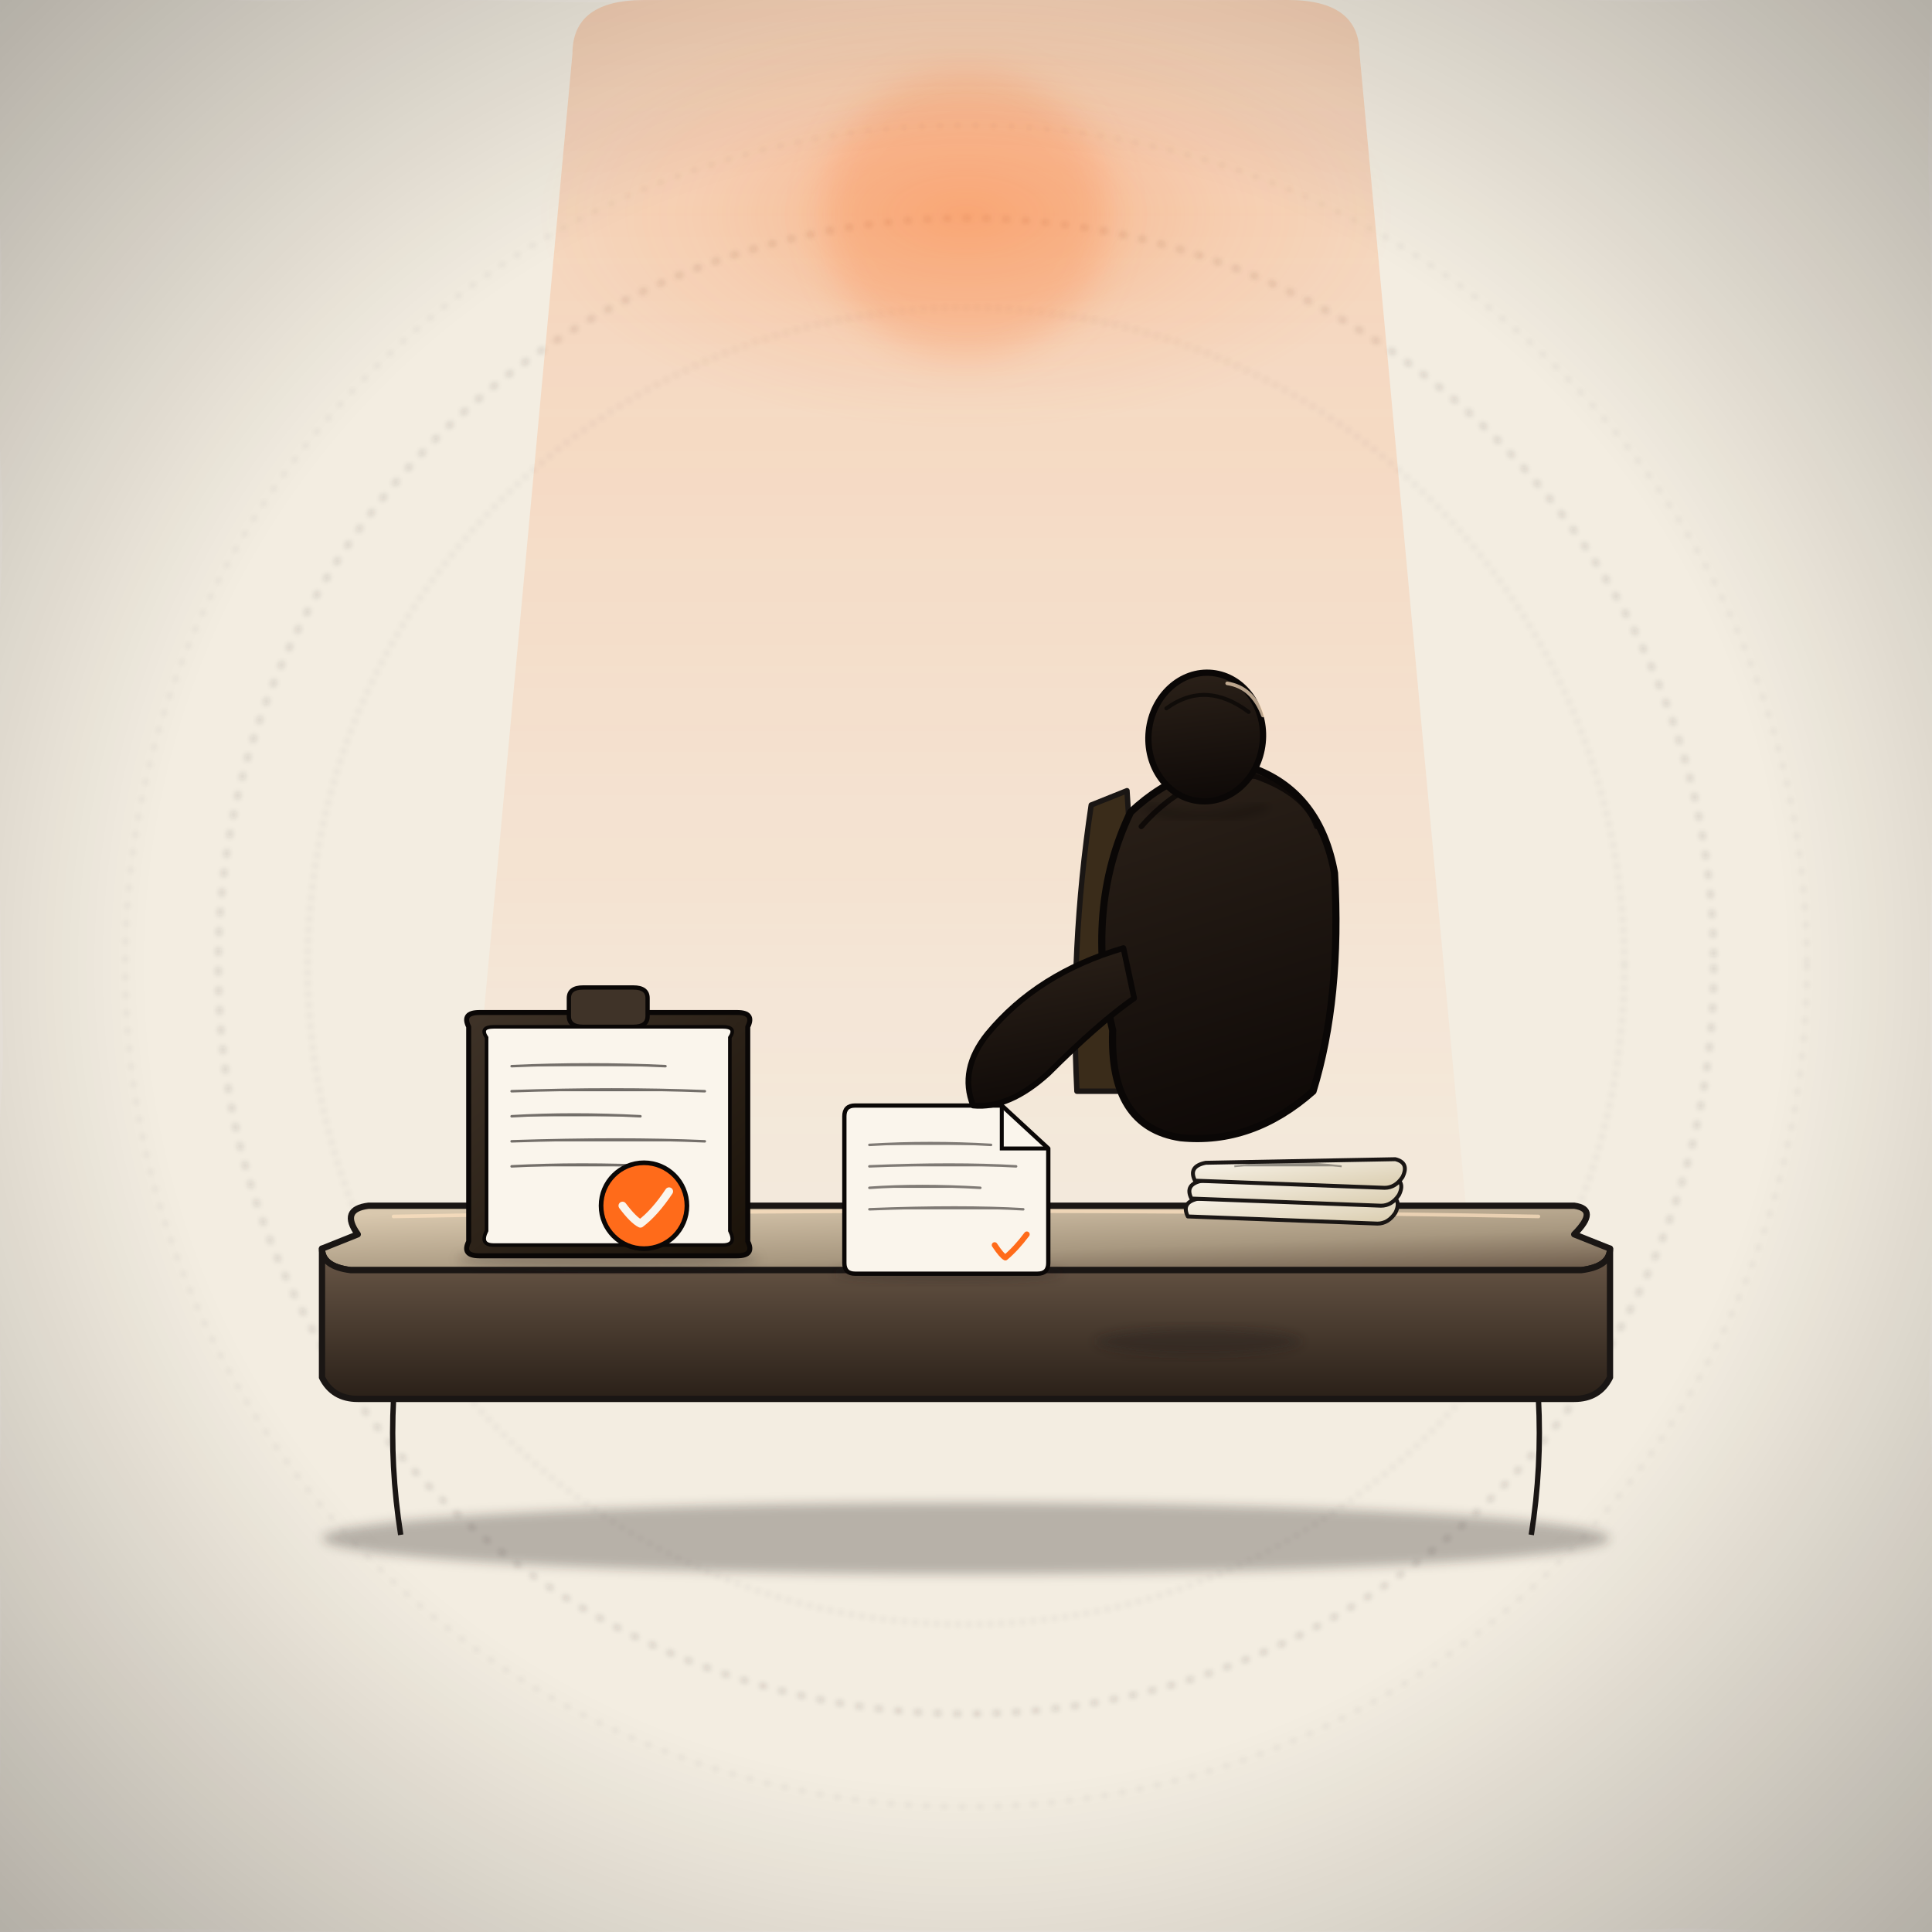
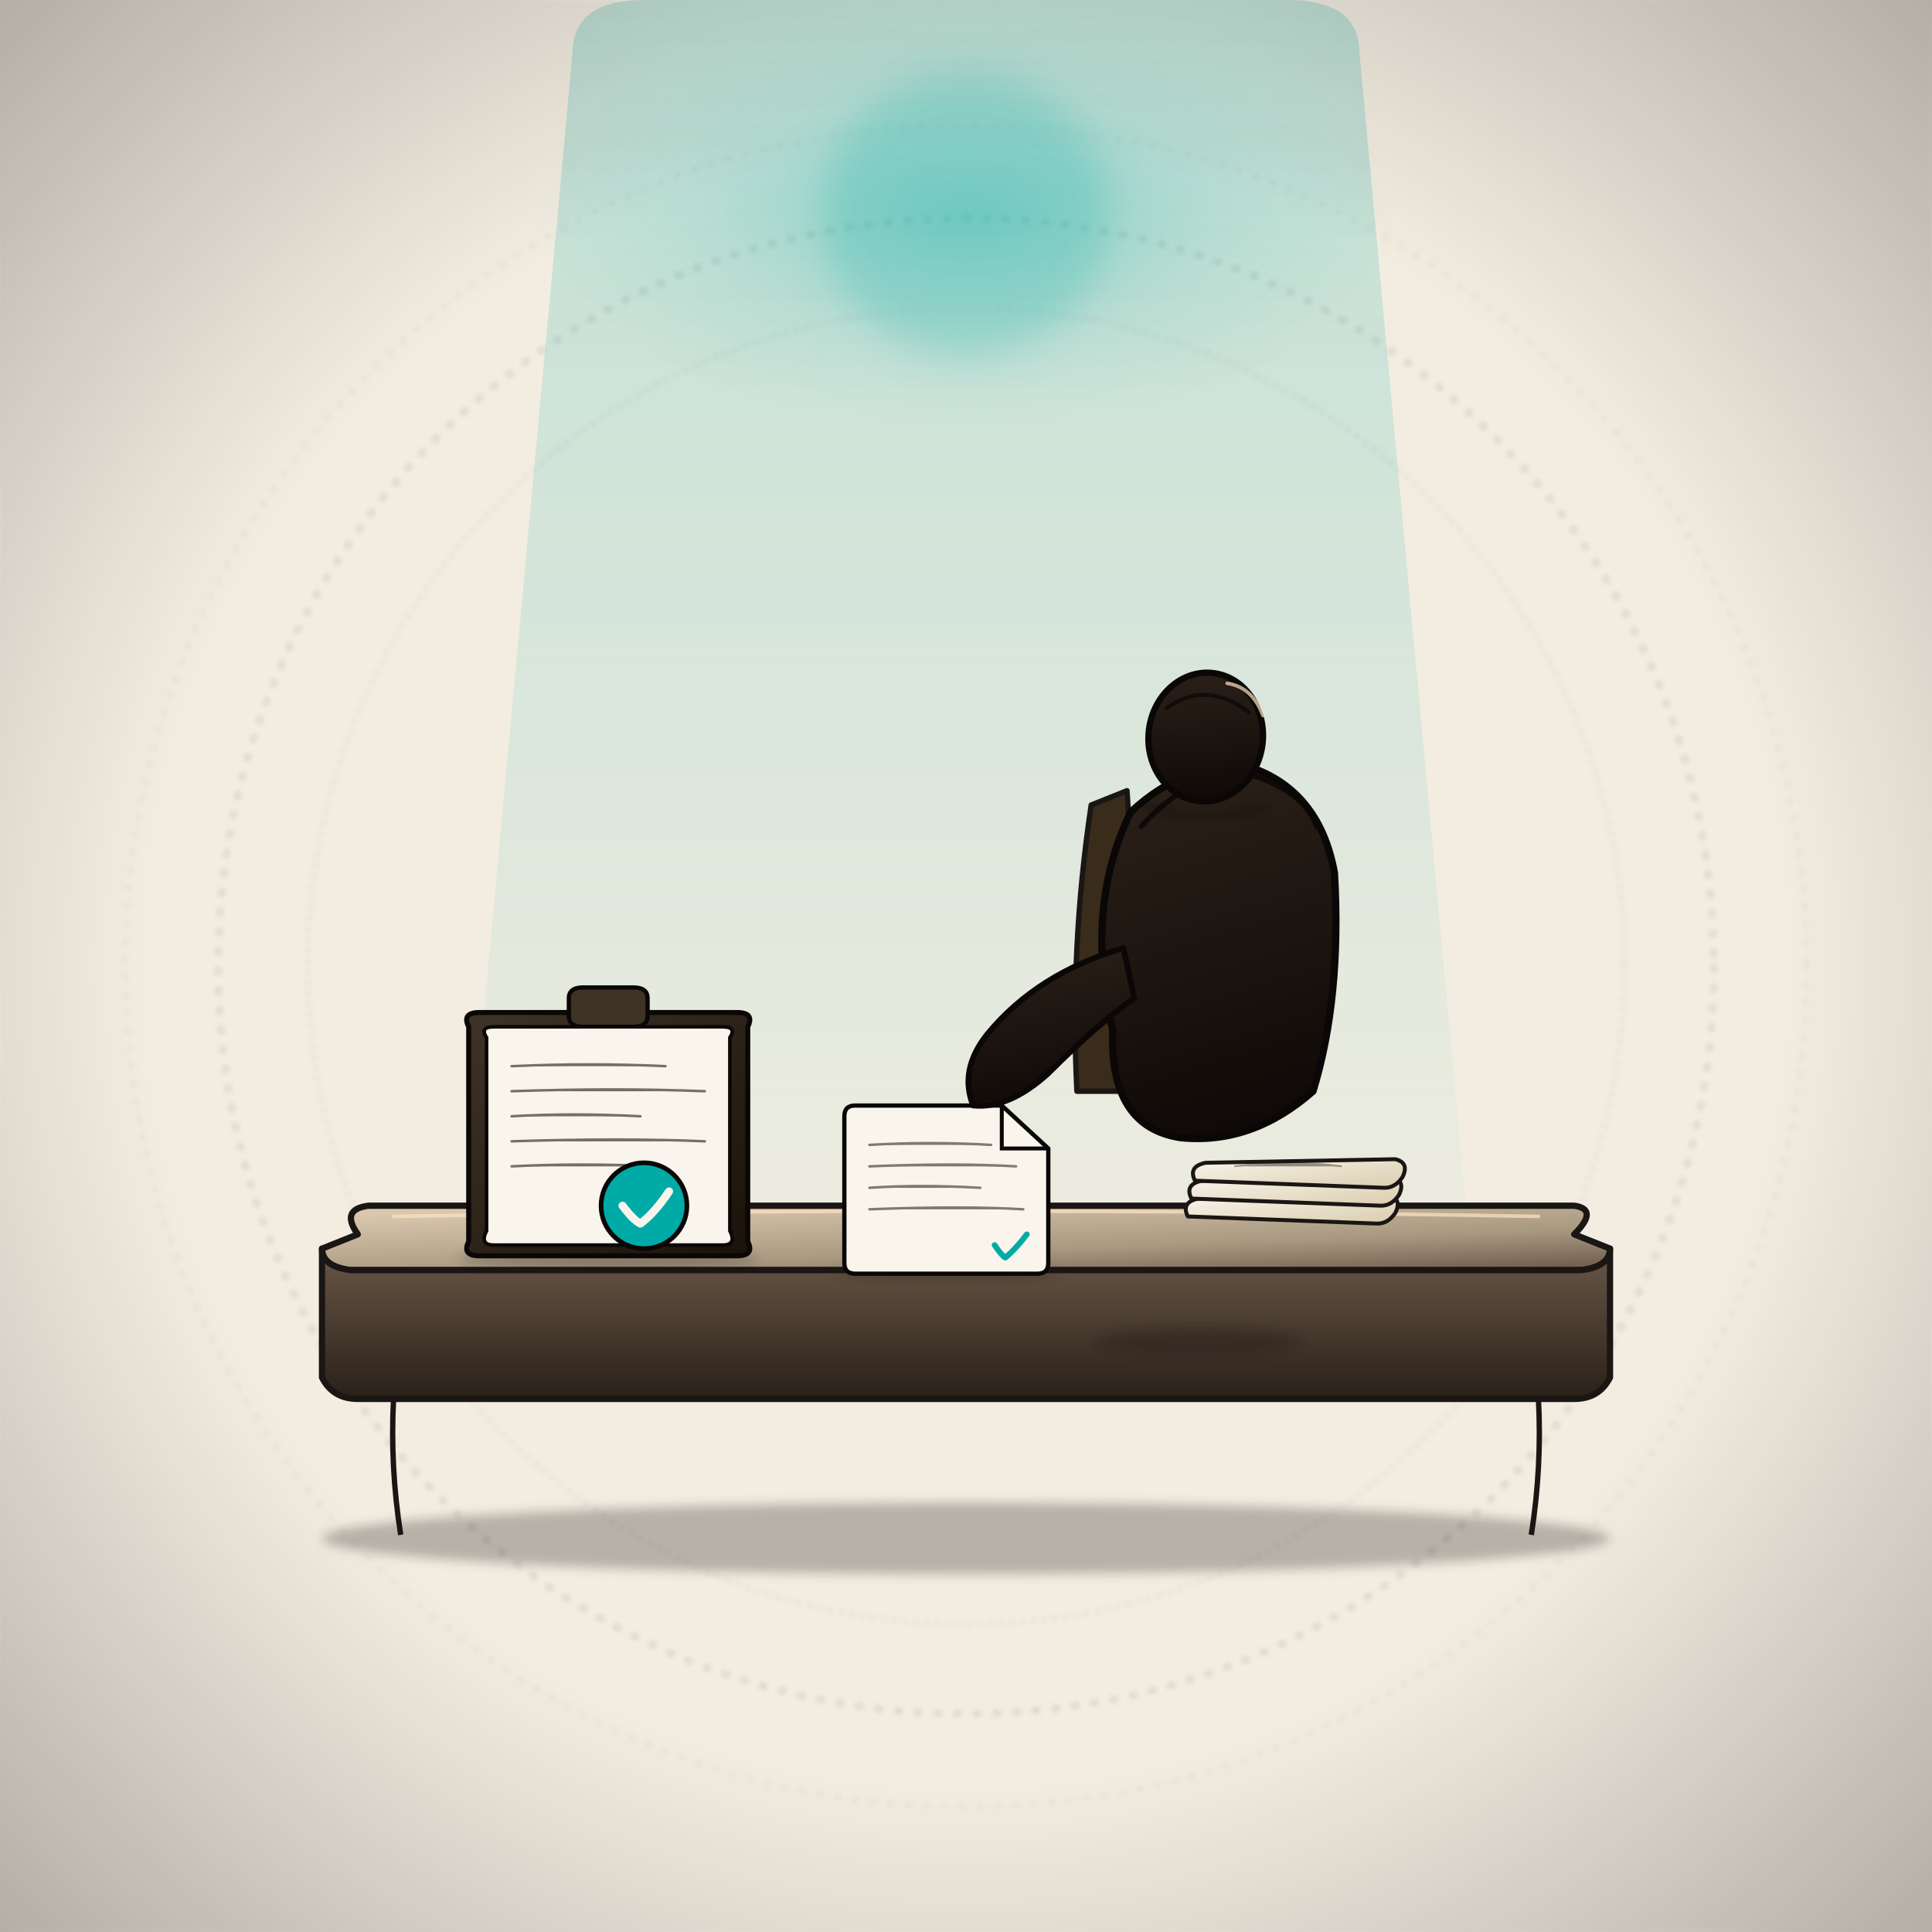
<svg xmlns="http://www.w3.org/2000/svg" viewBox="0 0 1080 1080" role="img" aria-label="Slide 16 — DVR Validator: same desk as slide 15 but now illuminated by orange glow from above, organized desk with orange checkmark clipboard and DVR compliant document, employee figure standing upright in S-curve line of action">
  <defs>
    <filter id="painterly16" x="-5%" y="-5%" width="110%" height="110%">
      <feTurbulence type="fractalNoise" baseFrequency="0.008" numOctaves="2" seed="16" />
      <feDisplacementMap in="SourceGraphic" scale="6" />
    </filter>
    <filter id="contactBlur16" x="-20%" y="-20%" width="140%" height="140%">
      <feGaussianBlur stdDeviation="3" />
    </filter>
    <filter id="hazeDVR" x="-10%" y="-10%" width="120%" height="120%">
      <feGaussianBlur stdDeviation="1.6" />
    </filter>
    <filter id="softGlow16" x="-40%" y="-40%" width="180%" height="180%">
      <feGaussianBlur stdDeviation="10" />
    </filter>
    <linearGradient id="deskTop16" x1="20%" y1="0%" x2="100%" y2="100%">
      <stop offset="0%" stop-color="#D9C8AE" />
      <stop offset="60%" stop-color="#A89880" />
      <stop offset="100%" stop-color="#6A5848" />
    </linearGradient>
    <linearGradient id="deskSide16" x1="0%" y1="0%" x2="0%" y2="100%">
      <stop offset="0%" stop-color="#6A5848" />
      <stop offset="100%" stop-color="#2A2018" />
    </linearGradient>
    <linearGradient id="paperStack16" x1="0%" y1="0%" x2="100%" y2="100%">
      <stop offset="0%" stop-color="#FAF5EC" />
      <stop offset="100%" stop-color="#D9CCAE" />
    </linearGradient>
    <linearGradient id="clipboard16" x1="0%" y1="0%" x2="100%" y2="100%">
      <stop offset="0%" stop-color="#3F3328" />
      <stop offset="100%" stop-color="#1A1209" />
    </linearGradient>
    <linearGradient id="beamOrange" x1="50%" y1="0%" x2="50%" y2="100%">
-       <stop offset="0%" stop-color="#FF6B1A" stop-opacity="0.25" />
-       <stop offset="100%" stop-color="#FF6B1A" stop-opacity="0" />
+       <stop offset="0%" stop-color="#00AAA6" stop-opacity="0.25" />
+       <stop offset="100%" stop-color="#00AAA6" stop-opacity="0" />
    </linearGradient>
    <linearGradient id="figure16" x1="40%" y1="0%" x2="60%" y2="100%">
      <stop offset="0%" stop-color="#2A2018" />
      <stop offset="100%" stop-color="#0E0907" />
    </linearGradient>
    <radialGradient id="haloOrange16" cx="50%" cy="50%" r="50%">
-       <stop offset="0%" stop-color="#FF6B1A" stop-opacity="0.32" />
-       <stop offset="60%" stop-color="#FF6B1A" stop-opacity="0.08" />
-       <stop offset="100%" stop-color="#FF6B1A" stop-opacity="0" />
+       <stop offset="0%" stop-color="#00AAA6" stop-opacity="0.32" />
+       <stop offset="60%" stop-color="#00AAA6" stop-opacity="0.08" />
+       <stop offset="100%" stop-color="#00AAA6" stop-opacity="0" />
    </radialGradient>
    <radialGradient id="vignette16" cx="50%" cy="50%" r="70%">
      <stop offset="60%" stop-color="#000" stop-opacity="0" />
      <stop offset="100%" stop-color="#000" stop-opacity="0.26" />
    </radialGradient>
  </defs>
  <rect width="1080" height="1080" fill="#F5EFE6" />
  <rect width="1080" height="1080" fill="#D9B98A" opacity="0.05" filter="url(#painterly16)" />
  <g transform="translate(540 540)" opacity="0.38" filter="url(#hazeDVR)">
    <circle r="470" fill="none" stroke="#1A1614" stroke-width="1" stroke-dasharray="1,9" />
    <circle r="418" fill="none" stroke="#1A1614" stroke-width="1.3" stroke-dasharray="3,8" />
    <circle r="368" fill="none" stroke="#1A1614" stroke-width="1" stroke-dasharray="1,5" />
    <animateTransform attributeName="transform" type="rotate" values="0 0 0;360 0 0" dur="180s" repeatCount="indefinite" additive="sum" />
  </g>
  <path d="M 360 0 L 720 0 Q 760 0 760 30 L 820 680 Q 820 740 760 760 L 320 760 Q 260 740 260 680 L 320 30 Q 320 0 360 0 Z" fill="url(#beamOrange)" opacity="0.85" />
  <ellipse cx="540" cy="120" rx="240" ry="120" fill="url(#haloOrange16)">
    <animate attributeName="rx" values="220;260;220" dur="5.4s" repeatCount="indefinite" calcMode="spline" keyTimes="0;0.5;1" keySplines="0.42 0 0.58 1;0.42 0 0.58 1" />
  </ellipse>
-   <circle cx="540" cy="120" r="80" fill="#FF6B1A" opacity="0.18" filter="url(#softGlow16)" />
+   <circle cx="540" cy="120" r="80" fill="#00AAA6" opacity="0.18" filter="url(#softGlow16)" />
  <ellipse cx="540" cy="860" rx="360" ry="20" fill="#1A1614" opacity="0.28" filter="url(#contactBlur16)" />
  <g transform="translate(540 690)">
    <path d="M -340 0 Q -350 -14 -334 -16 L 340 -16 Q 354 -14 340 0 L 360 8 Q 360 18 344 20 L -344 20 Q -360 18 -360 8 Z" fill="url(#deskTop16)" stroke="#1A1614" stroke-width="3.5" stroke-linejoin="round" />
    <path d="M -360 8 Q -360 18 -344 20 L 344 20 Q 360 18 360 8 L 360 80 Q 354 92 340 92 L -340 92 Q -354 92 -360 80 Z" fill="url(#deskSide16)" stroke="#1A1614" stroke-width="3.5" stroke-linejoin="round" />
    <path d="M -320 92 Q -322 130 -316 168" fill="none" stroke="#1A1614" stroke-width="3" />
    <path d="M 320 92 Q 322 130 316 168" fill="none" stroke="#1A1614" stroke-width="3" />
    <path d="M -320 -10 Q 0 -16 320 -10" fill="none" stroke="#FFE3C2" stroke-width="2" stroke-linecap="round" opacity="0.7" />
    <g transform="translate(-200 -38)">
      <ellipse cx="0" cy="52" rx="84" ry="6" fill="#1A1614" opacity="0.25" filter="url(#contactBlur16)" />
      <path d="M -78 -78 Q -82 -86 -72 -86 L 72 -86 Q 82 -86 78 -78 L 78 42 Q 82 50 72 50 L -72 50 Q -82 50 -78 42 Z" fill="url(#clipboard16)" stroke="#0A0706" stroke-width="2.8" stroke-linejoin="round" />
      <path d="M -22 -94 Q -22 -100 -14 -100 L 14 -100 Q 22 -100 22 -94 L 22 -84 Q 22 -78 14 -78 L -14 -78 Q -22 -78 -22 -84 Z" fill="#3F3328" stroke="#0A0706" stroke-width="2.4" />
      <path d="M -68 -72 Q -72 -78 -64 -78 L 64 -78 Q 72 -78 68 -72 L 68 36 Q 72 44 64 44 L -64 44 Q -72 44 -68 36 Z" fill="#FAF5EC" stroke="#0A0706" stroke-width="2" />
      <g stroke="#1A1614" stroke-width="1.4" stroke-linecap="round" opacity="0.6">
        <path d="M -54 -56 Q -10 -58 32 -56" />
        <path d="M -54 -42 Q 4 -44 54 -42" />
        <path d="M -54 -28 Q -20 -30 18 -28" />
        <path d="M -54 -14 Q 8 -16 54 -14" />
        <path d="M -54 0 Q -16 -2 28 0" />
      </g>
      <g transform="translate(20 22)">
-         <circle r="24" fill="#FF6B1A" stroke="#0A0706" stroke-width="2.6" />
+         <circle r="24" fill="#00AAA6" stroke="#0A0706" stroke-width="2.6" />
        <path d="M -12 0 Q -6 8 -2 10 Q 6 4 14 -8" fill="none" stroke="#FAF5EC" stroke-width="4.5" stroke-linecap="round" stroke-linejoin="round" />
        <animateTransform attributeName="transform" type="scale" values="1 1;1.08 1.08;1 1" dur="3.6s" repeatCount="indefinite" additive="sum" calcMode="spline" keyTimes="0;0.5;1" keySplines="0.42 0 0.58 1;0.42 0 0.58 1" />
      </g>
    </g>
    <g transform="translate(-10 -20)">
      <ellipse cx="0" cy="42" rx="64" ry="5" fill="#1A1614" opacity="0.22" filter="url(#contactBlur16)" />
      <path d="M -52 -52 L 30 -52 Q 56 -28 56 -28 L 56 36 Q 56 42 50 42 L -52 42 Q -58 42 -58 36 L -58 -46 Q -58 -52 -52 -52 Z" fill="#FAF5EC" stroke="#0A0706" stroke-width="2.4" stroke-linejoin="round" />
      <path d="M 30 -52 L 30 -28 L 56 -28" fill="none" stroke="#0A0706" stroke-width="2.2" />
      <g stroke="#1A1614" stroke-width="1.4" stroke-linecap="round" opacity="0.55">
        <path d="M -44 -30 Q -10 -32 24 -30" />
        <path d="M -44 -18 Q 4 -20 38 -18" />
        <path d="M -44 -6 Q -16 -8 18 -6" />
        <path d="M -44 6 Q 8 4 42 6" />
      </g>
      <g transform="translate(34 26)">
-         <path d="M -8 0 Q -4 6 -2 7 Q 4 2 10 -6" fill="none" stroke="#FF6B1A" stroke-width="3.2" stroke-linecap="round" stroke-linejoin="round" />
+         <path d="M -8 0 Q -4 6 -2 7 Q 4 2 10 -6" fill="none" stroke="#00AAA6" stroke-width="3.2" stroke-linecap="round" stroke-linejoin="round" />
      </g>
    </g>
    <g transform="translate(180 -10)">
      <path d="M -56 0 Q -60 -8 -50 -10 L 56 -12 Q 64 -10 60 -2 Q 56 4 50 4 Z" fill="url(#paperStack16)" stroke="#1A1614" stroke-width="2.2" stroke-linejoin="round" />
      <path d="M -54 -10 Q -58 -18 -48 -20 L 58 -22 Q 66 -20 62 -12 Q 58 -6 52 -6 Z" fill="url(#paperStack16)" stroke="#1A1614" stroke-width="2.2" stroke-linejoin="round" />
      <path d="M -52 -20 Q -56 -28 -46 -30 L 60 -32 Q 68 -30 64 -22 Q 60 -16 54 -16 Z" fill="url(#paperStack16)" stroke="#1A1614" stroke-width="2.2" stroke-linejoin="round" />
      <g stroke="#1A1614" stroke-width="1" opacity="0.4">
        <path d="M -30 -28 Q 0 -32 30 -28" />
      </g>
    </g>
  </g>
  <g transform="translate(670 540)">
    <ellipse cx="0" cy="210" rx="58" ry="8" fill="#1A1614" opacity="0.3" filter="url(#contactBlur16)" />
    <path d="M -68 70 Q -72 -10 -60 -90 L -40 -98 Q -34 -10 -42 70 Z" fill="#3A2C1A" stroke="#1A1614" stroke-width="3" stroke-linejoin="round" />
    <path d="M -48 36 Q -64 -32 -38 -86 Q -6 -116 32 -110 Q 68 -96 76 -52 Q 80 18 64 70 Q 30 100 -10 96 Q -50 90 -48 36 Z" fill="url(#figure16)" stroke="#0A0706" stroke-width="4" stroke-linejoin="round" />
    <path d="M -32 -78 Q -4 -110 32 -106 Q 60 -96 66 -78" fill="none" stroke="#0A0706" stroke-width="3" stroke-linecap="round" opacity="0.85" />
    <ellipse cx="4" cy="-128" rx="32" ry="36" fill="url(#figure16)" stroke="#0A0706" stroke-width="3.5" transform="rotate(6 4 -128)" />
    <path d="M 16 -158 Q 30 -156 36 -140" fill="none" stroke="#FFE3C2" stroke-width="2" stroke-linecap="round" opacity="0.7" />
    <path d="M -18 -144 Q 4 -160 28 -142" fill="none" stroke="#0A0706" stroke-width="2.2" stroke-linecap="round" opacity="0.75" />
    <path d="M -42 -10 Q -90 4 -118 38 Q -134 58 -126 78 Q -106 80 -84 60 Q -56 32 -36 18 Z" fill="url(#figure16)" stroke="#0A0706" stroke-width="3.2" stroke-linejoin="round" />
    <path d="M -30 -90 Q 0 -76 38 -90" fill="none" stroke="#000" stroke-width="2.4" opacity="0.45" filter="url(#contactBlur16)" />
    <animateTransform attributeName="transform" type="translate" values="670 540;670 537;670 540" dur="4.8s" repeatCount="indefinite" calcMode="spline" keyTimes="0;0.5;1" keySplines="0.42 0 0.58 1;0.42 0 0.58 1" />
  </g>
  <rect width="1080" height="1080" fill="url(#vignette16)" pointer-events="none" />
</svg>
